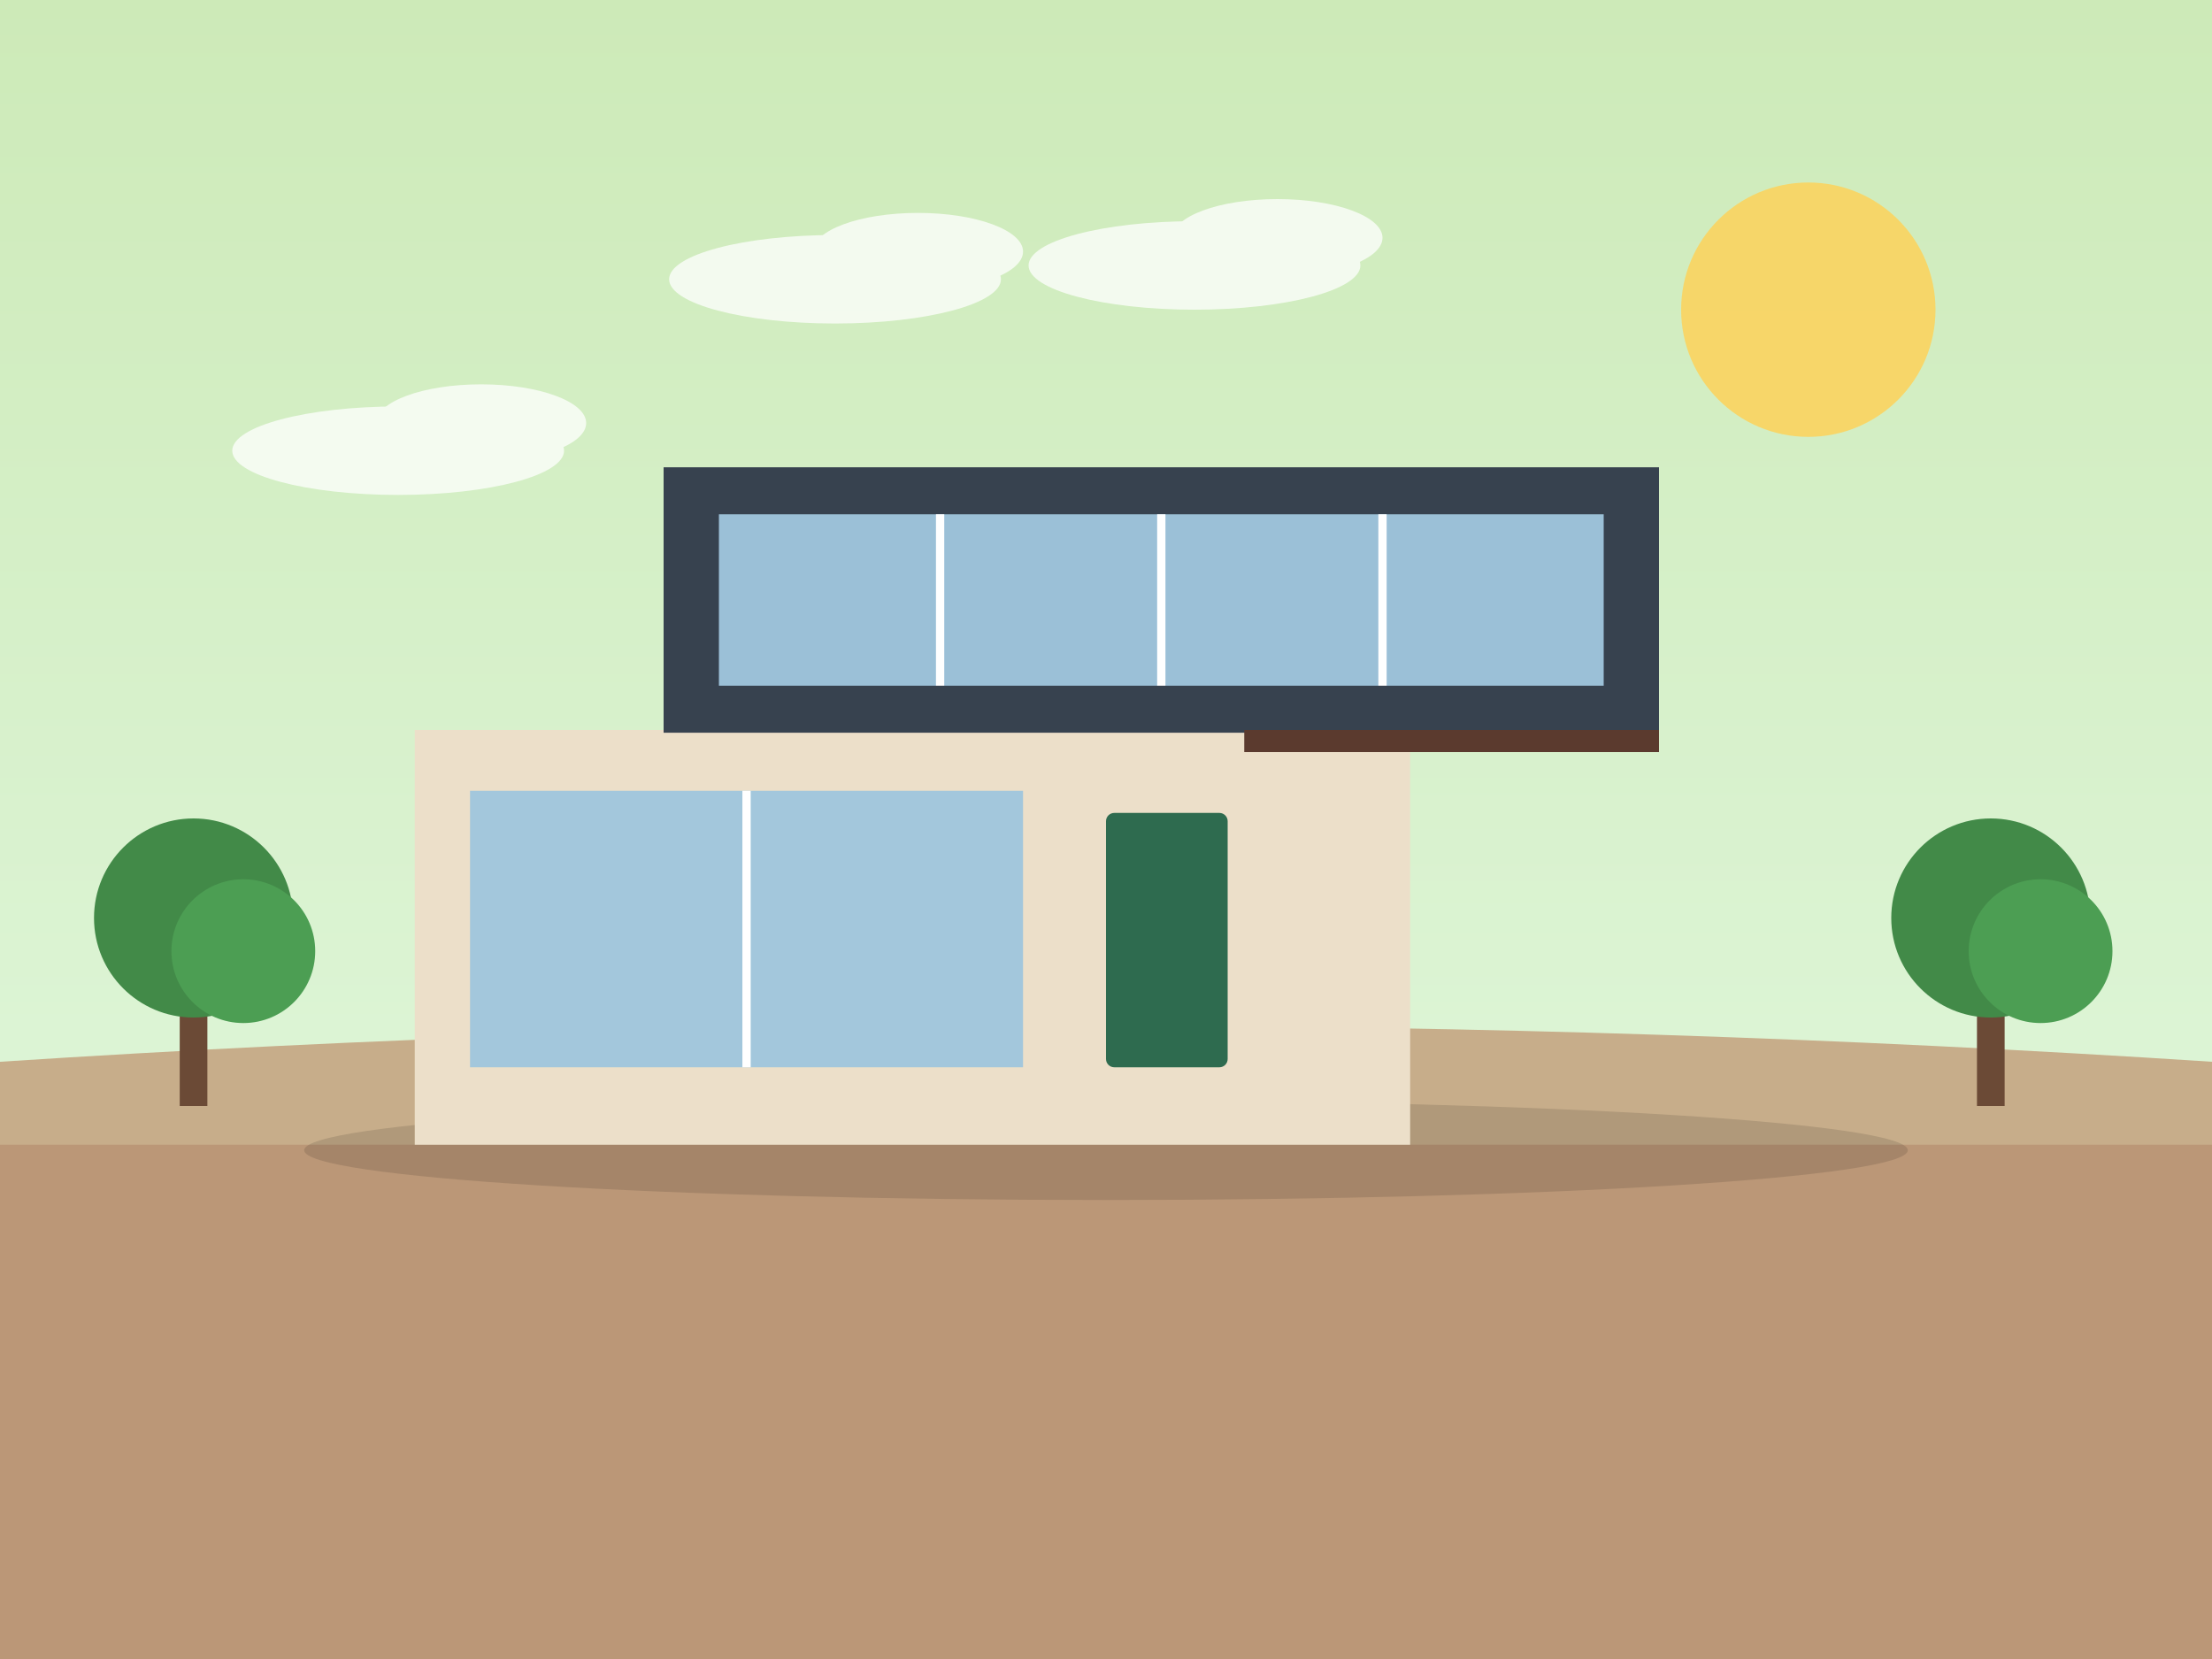
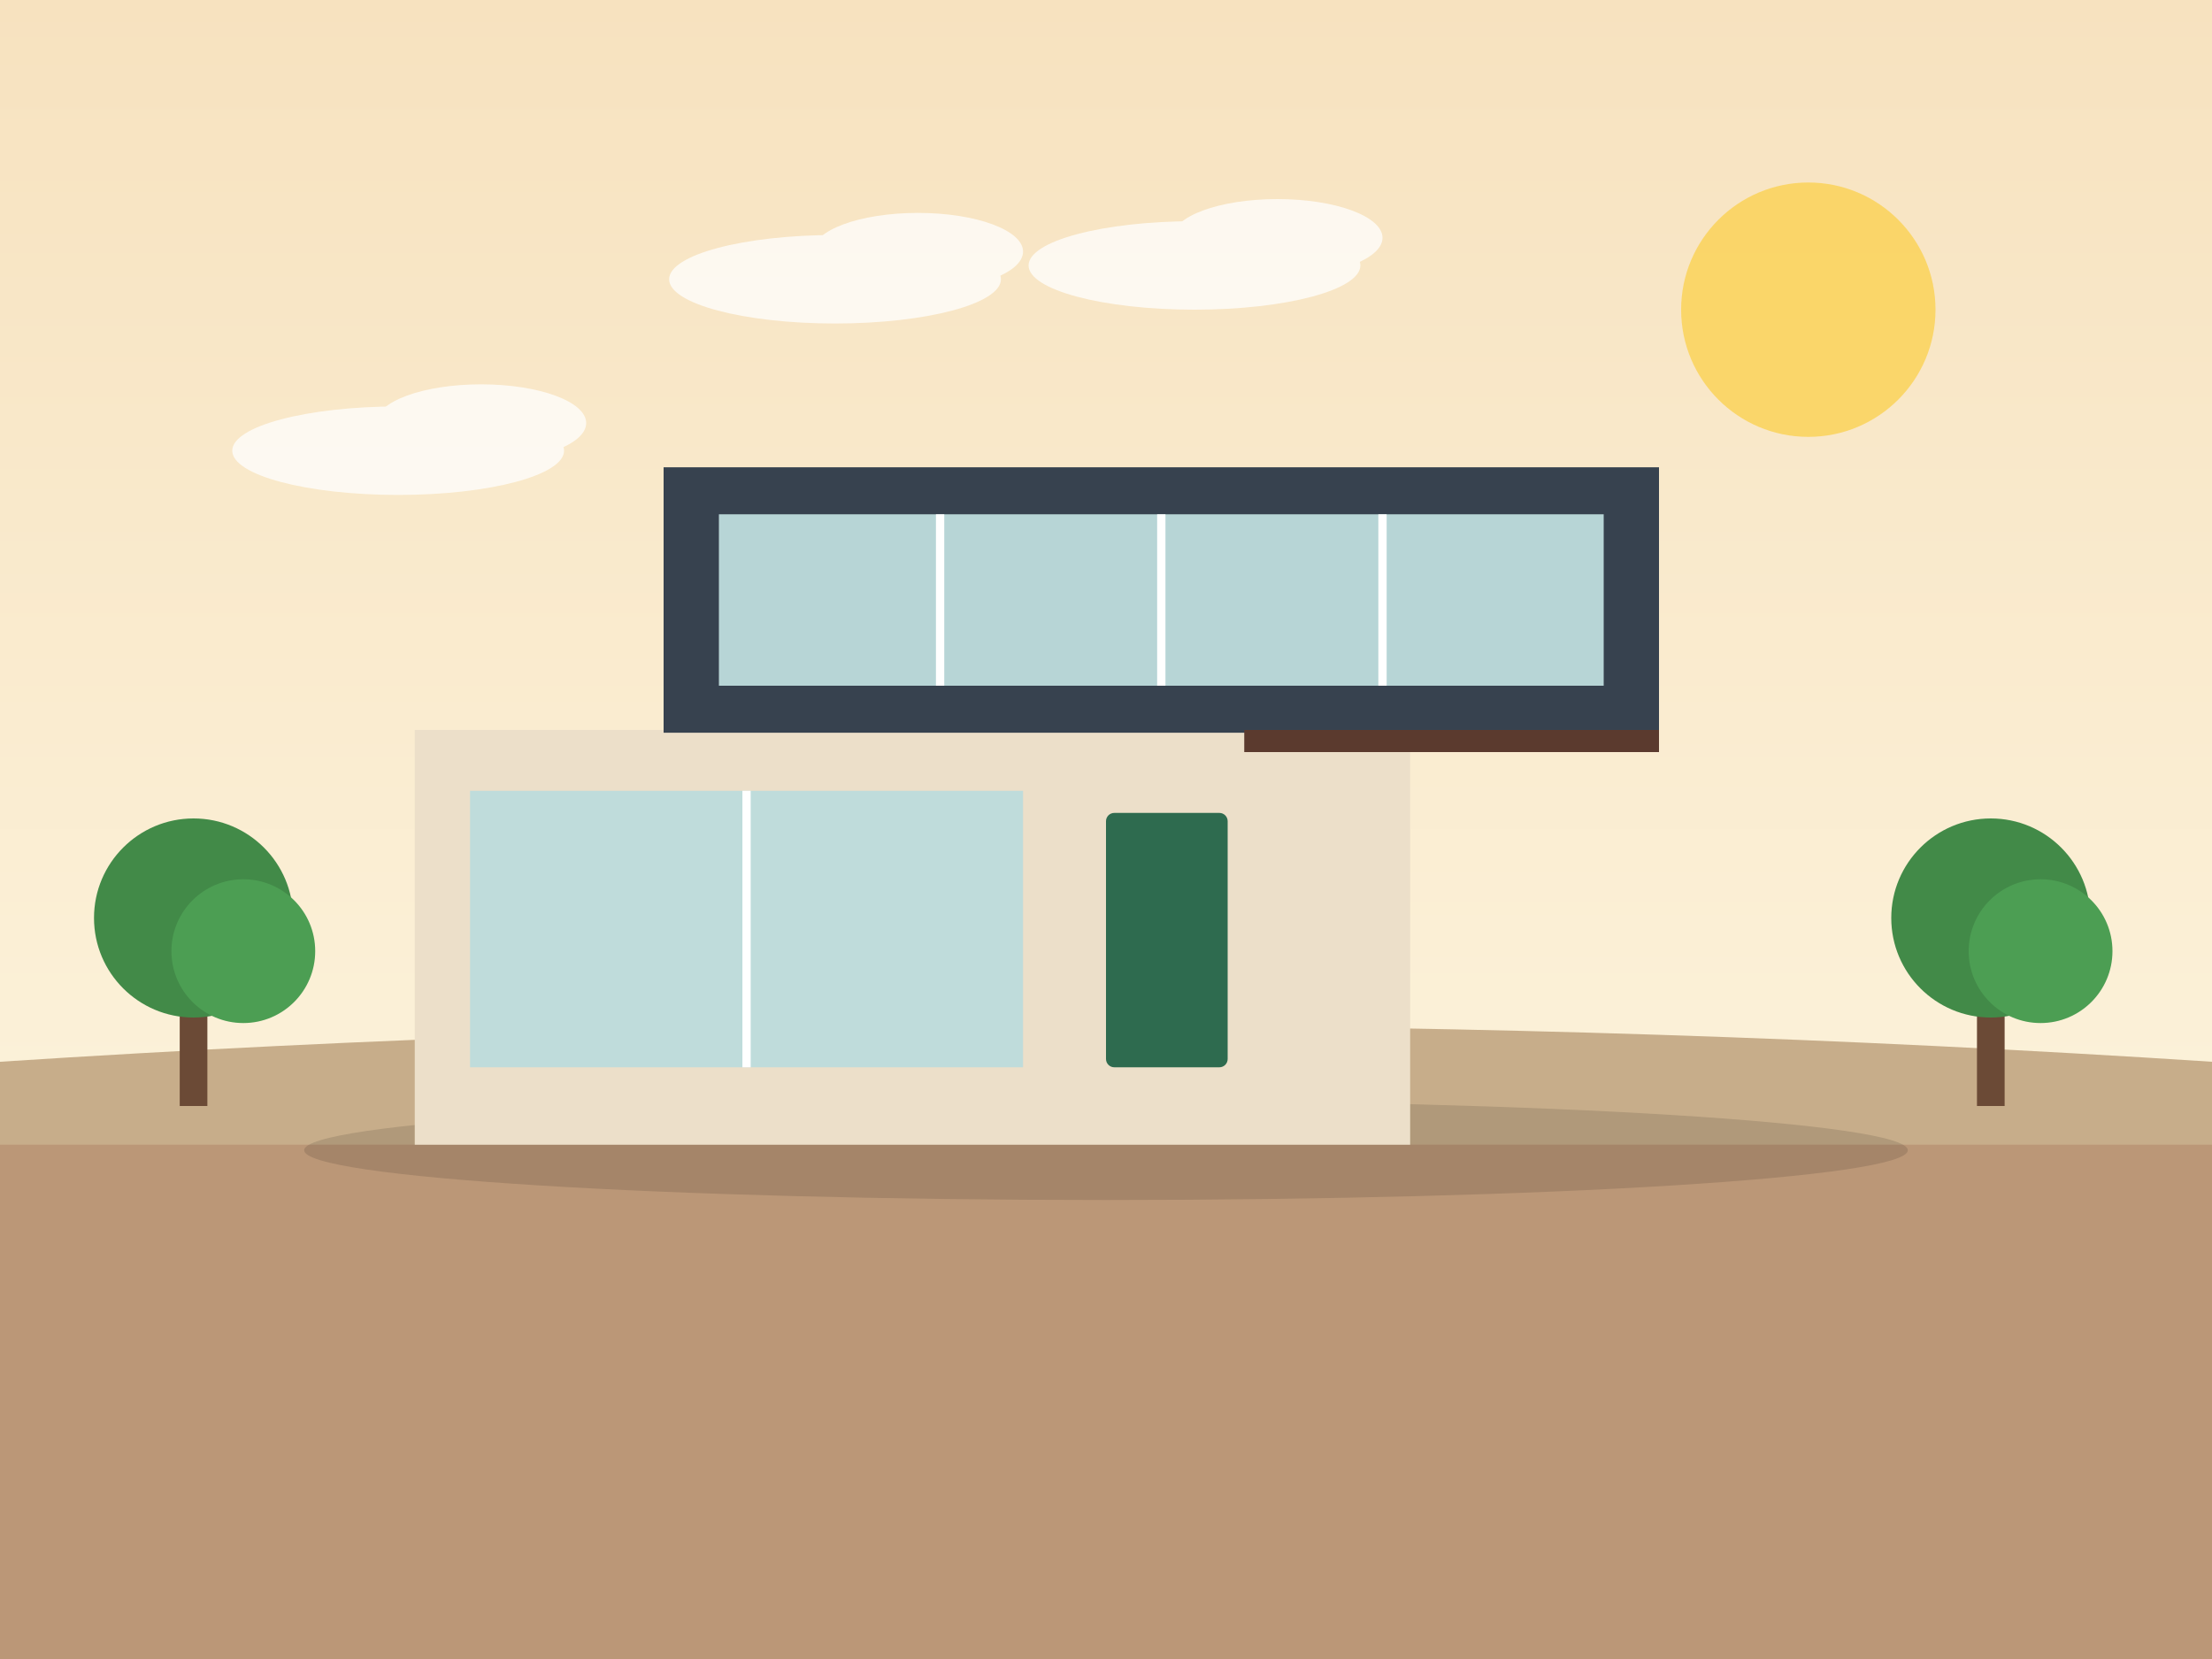
<svg xmlns="http://www.w3.org/2000/svg" viewBox="0 0 800 600" role="img" aria-label="Ranch on nearly an acre near the Great Egg Harbor River in Hamilton Township, NJ">
  <defs>
    <linearGradient id="s" x1="0" y1="0" x2="0" y2="1">
-       <stop offset="0" stop-color="hsl(95,55%,82%)" />
-       <stop offset="1" stop-color="hsl(120,70%,94%)" />
+       <stop offset="0" stop-color="hsl(37,78%,86%)" />
+       <stop offset="1" stop-color="hsl(47,95%,95%)" />
    </linearGradient>
  </defs>
  <rect width="800" height="600" fill="url(#s)" />
  <circle cx="654" cy="112" r="46" fill="#fbd45f" opacity=".9" />
  <g fill="#fff" opacity=".75">
    <ellipse cx="432" cy="96" rx="60" ry="16" />
    <ellipse cx="462" cy="86" rx="38" ry="14" />
  </g>
  <g fill="#fff" opacity=".75">
    <ellipse cx="144" cy="163" rx="60" ry="16" />
    <ellipse cx="174" cy="153" rx="38" ry="14" />
  </g>
  <g fill="#fff" opacity=".75">
    <ellipse cx="302" cy="101" rx="60" ry="16" />
    <ellipse cx="332" cy="91" rx="38" ry="14" />
  </g>
  <path d="M0 384 Q400.0 358 800 384 V600 H0Z" fill="hsl(35,35%,66%)" />
  <rect y="414" width="800" height="600" fill="hsl(25,32%,56%)" opacity=".6" />
  <ellipse cx="400" cy="416" rx="290" ry="18" fill="#000" opacity=".12" />
  <rect x="150" y="264" width="360" height="150" fill="#ecdfc9" />
  <rect x="240" y="169" width="360" height="96" fill="#37424f" />
-   <rect x="260" y="186" width="320" height="62" fill="#9fc6dd" opacity=".95" />
+   <rect x="260" y="186" width="320" height="62" fill="#bddcdc" opacity=".95" />
  <path d="M340 186V248M420 186V248M500 186V248" stroke="#fff" stroke-width="3" />
-   <rect x="170" y="286" width="200" height="100" fill="#9fc6dd" opacity=".95" />
+   <rect x="170" y="286" width="200" height="100" fill="#bddcdc" opacity=".95" />
  <path d="M270 286V386" stroke="#fff" stroke-width="3" />
  <rect x="400" y="294" width="44" height="92" rx="3" fill="#2e6b4f" />
  <rect x="450" y="264" width="150" height="8" fill="#5b3a2e" />
  <rect x="450" y="272" width="150" height="130" fill="#ecdfc9" opacity=".0" />
  <rect x="65" y="354" width="10" height="46" fill="#6b4a36" />
  <circle cx="70" cy="332" r="36" fill="hsl(125,35%,40%)" />
  <circle cx="88" cy="344" r="26" fill="hsl(125,35%,46%)" />
  <rect x="715" y="354" width="10" height="46" fill="#6b4a36" />
  <circle cx="720" cy="332" r="36" fill="hsl(125,35%,40%)" />
  <circle cx="738" cy="344" r="26" fill="hsl(125,35%,46%)" />
</svg>
